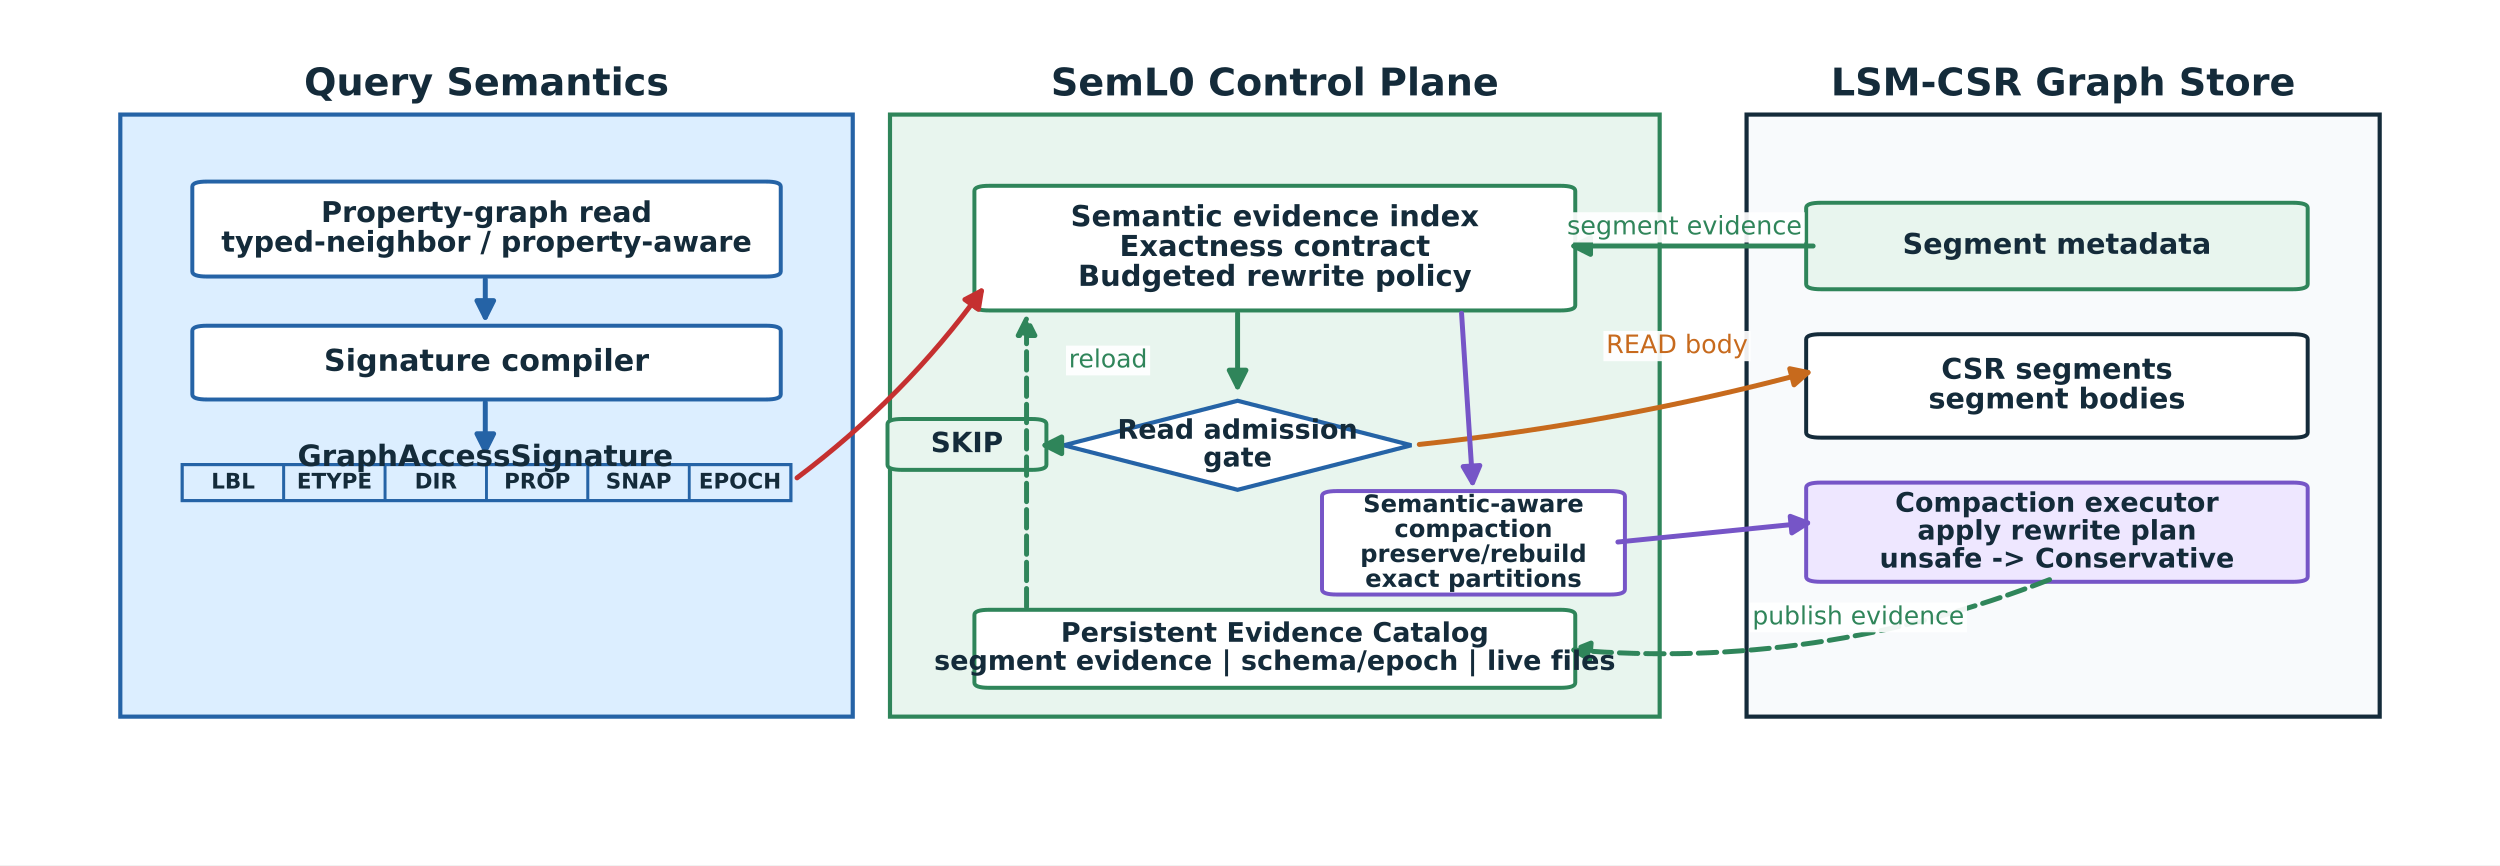
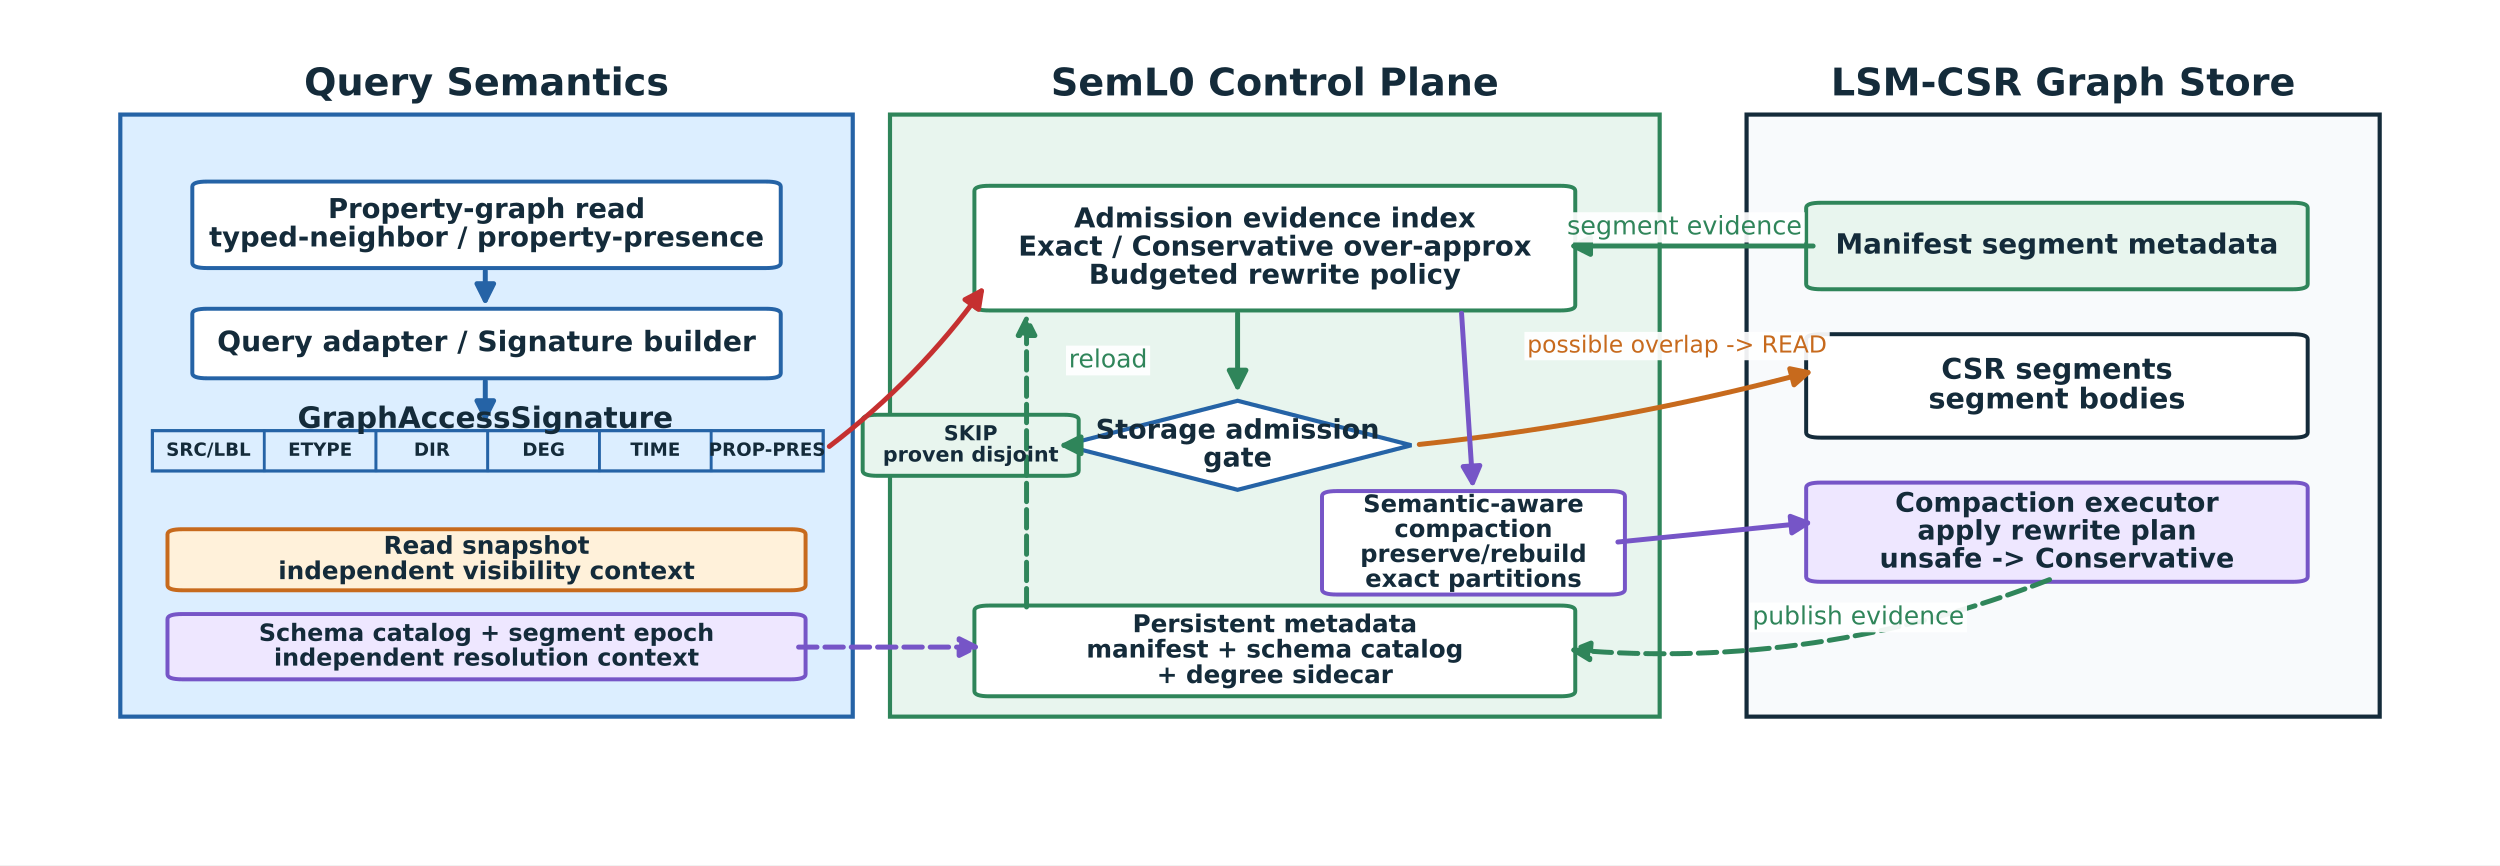
<svg xmlns="http://www.w3.org/2000/svg" width="629.28pt" height="217.764pt" viewBox="0 0 629.28 217.764" version="1.1">
  <defs>
    <style type="text/css">*{stroke-linejoin: round; stroke-linecap: butt}</style>
  </defs>
  <g id="figure_1">
    <g id="patch_1">
      <path d="M 0 217.764  L 629.28 217.764  L 629.28 0  L 0 0  z " style="fill: #ffffff" />
    </g>
    <g id="axes_1">
      <g id="patch_2">
-         <path d="M 30.283 180.386  L 214.646 180.386  L 214.646 28.84  L 30.283 28.84  z " clip-path="url(#pefe1a10b84)" style="fill: #dceeff; stroke: #2563a6; stroke-width: 1.05; stroke-linejoin: miter" />
+         <path d="M 30.283 180.386  L 214.646 180.386  L 214.646 28.84  L 30.283 28.84  z " clip-path="url(#p62e119618c)" style="fill: #dceeff; stroke: #2563a6; stroke-width: 1.05; stroke-linejoin: miter" />
      </g>
      <g id="patch_3">
-         <path d="M 224.021 180.386  L 417.758 180.386  L 417.758 28.84  L 224.021 28.84  z " clip-path="url(#pefe1a10b84)" style="fill: #e8f5ee; stroke: #2f855a; stroke-width: 1.05; stroke-linejoin: miter" />
+         <path d="M 224.021 180.386  L 417.758 180.386  L 417.758 28.84  L 224.021 28.84  z " clip-path="url(#p62e119618c)" style="fill: #e8f5ee; stroke: #2f855a; stroke-width: 1.05; stroke-linejoin: miter" />
      </g>
      <g id="patch_4">
-         <path d="M 439.632 180.386  L 598.997 180.386  L 598.997 28.84  L 439.632 28.84  z " clip-path="url(#pefe1a10b84)" style="fill: #f8fafc; stroke: #142b3a; stroke-width: 1.05; stroke-linejoin: miter" />
+         <path d="M 439.632 180.386  L 598.997 180.386  L 598.997 28.84  L 439.632 28.84  z " clip-path="url(#p62e119618c)" style="fill: #f8fafc; stroke: #142b3a; stroke-width: 1.05; stroke-linejoin: miter" />
      </g>
      <g id="patch_5">
-         <path d="M 52.157 69.608  L 192.773 69.608  Q 196.523 69.608 196.523 68.328  L 196.523 46.983  Q 196.523 45.703 192.773 45.703  L 52.157 45.703  Q 48.407 45.703 48.407 46.983  L 48.407 68.328  Q 48.407 69.608 52.157 69.608  z " clip-path="url(#pefe1a10b84)" style="fill: #ffffff; stroke: #2563a6; stroke-linejoin: miter" />
+         <path d="M 52.157 67.474  L 192.773 67.474  Q 196.523 67.474 196.523 66.193  L 196.523 46.983  Q 196.523 45.703 192.773 45.703  L 52.157 45.703  Q 48.407 45.703 48.407 46.983  L 48.407 66.193  Q 48.407 67.474 52.157 67.474  z " clip-path="url(#p62e119618c)" style="fill: #ffffff; stroke: #2563a6; stroke-linejoin: miter" />
      </g>
      <g id="patch_6">
-         <path d="M 52.157 100.558  L 192.773 100.558  Q 196.523 100.558 196.523 99.277  L 196.523 83.269  Q 196.523 81.988 192.773 81.988  L 52.157 81.988  Q 48.407 81.988 48.407 83.269  L 48.407 99.277  Q 48.407 100.558 52.157 100.558  z " clip-path="url(#pefe1a10b84)" style="fill: #ffffff; stroke: #2563a6; stroke-linejoin: miter" />
+         <path d="M 52.157 95.222  L 192.773 95.222  Q 196.523 95.222 196.523 93.941  L 196.523 79  Q 196.523 77.719 192.773 77.719  L 52.157 77.719  Q 48.407 77.719 48.407 79  L 48.407 93.941  Q 48.407 95.222 52.157 95.222  z " clip-path="url(#p62e119618c)" style="fill: #ffffff; stroke: #2563a6; stroke-linejoin: miter" />
      </g>
      <g id="patch_7">
-         <path d="M 45.907 125.958  L 199.022 125.958  L 199.022 116.993  L 45.907 116.993  z " clip-path="url(#pefe1a10b84)" style="fill: #ffffff; stroke: #2563a6; stroke-width: 0.9; stroke-linejoin: miter" />
+         <path d="M 38.408 118.487  L 207.147 118.487  L 207.147 108.455  L 38.408 108.455  z " clip-path="url(#p62e119618c)" style="fill: #ffffff; stroke: #2563a6; stroke-width: 0.9; stroke-linejoin: miter" />
      </g>
      <g id="patch_8">
-         <path d="M 45.907 125.958  L 71.426 125.958  L 71.426 116.993  L 45.907 116.993  z " clip-path="url(#pefe1a10b84)" style="fill: #dceeff; stroke: #2563a6; stroke-width: 0.7; stroke-linejoin: miter" />
+         <path d="M 38.408 118.487  L 66.531 118.487  L 66.531 108.455  L 38.408 108.455  z " clip-path="url(#p62e119618c)" style="fill: #dceeff; stroke: #2563a6; stroke-width: 0.7; stroke-linejoin: miter" />
      </g>
      <g id="patch_9">
-         <path d="M 71.426 125.958  L 96.946 125.958  L 96.946 116.993  L 71.426 116.993  z " clip-path="url(#pefe1a10b84)" style="fill: #dceeff; stroke: #2563a6; stroke-width: 0.7; stroke-linejoin: miter" />
+         <path d="M 66.531 118.487  L 94.654 118.487  L 94.654 108.455  L 66.531 108.455  z " clip-path="url(#p62e119618c)" style="fill: #dceeff; stroke: #2563a6; stroke-width: 0.7; stroke-linejoin: miter" />
      </g>
      <g id="patch_10">
-         <path d="M 96.946 125.958  L 122.465 125.958  L 122.465 116.993  L 96.946 116.993  z " clip-path="url(#pefe1a10b84)" style="fill: #dceeff; stroke: #2563a6; stroke-width: 0.7; stroke-linejoin: miter" />
+         <path d="M 94.654 118.487  L 122.777 118.487  L 122.777 108.455  L 94.654 108.455  z " clip-path="url(#p62e119618c)" style="fill: #dceeff; stroke: #2563a6; stroke-width: 0.7; stroke-linejoin: miter" />
      </g>
      <g id="patch_11">
-         <path d="M 122.465 125.958  L 147.984 125.958  L 147.984 116.993  L 122.465 116.993  z " clip-path="url(#pefe1a10b84)" style="fill: #dceeff; stroke: #2563a6; stroke-width: 0.7; stroke-linejoin: miter" />
+         <path d="M 122.777 118.487  L 150.9 118.487  L 150.9 108.455  L 122.777 108.455  z " clip-path="url(#p62e119618c)" style="fill: #dceeff; stroke: #2563a6; stroke-width: 0.7; stroke-linejoin: miter" />
      </g>
      <g id="patch_12">
-         <path d="M 147.984 125.958  L 173.503 125.958  L 173.503 116.993  L 147.984 116.993  z " clip-path="url(#pefe1a10b84)" style="fill: #dceeff; stroke: #2563a6; stroke-width: 0.7; stroke-linejoin: miter" />
+         <path d="M 150.9 118.487  L 179.024 118.487  L 179.024 108.455  L 150.9 108.455  z " clip-path="url(#p62e119618c)" style="fill: #dceeff; stroke: #2563a6; stroke-width: 0.7; stroke-linejoin: miter" />
      </g>
      <g id="patch_13">
-         <path d="M 173.503 125.958  L 199.022 125.958  L 199.022 116.993  L 173.503 116.993  z " clip-path="url(#pefe1a10b84)" style="fill: #dceeff; stroke: #2563a6; stroke-width: 0.7; stroke-linejoin: miter" />
+         <path d="M 179.024 118.487  L 207.147 118.487  L 207.147 108.455  L 179.024 108.455  z " clip-path="url(#p62e119618c)" style="fill: #dceeff; stroke: #2563a6; stroke-width: 0.7; stroke-linejoin: miter" />
      </g>
      <g id="patch_14">
-         <path d="M 249.019 78.146  L 392.76 78.146  Q 396.51 78.146 396.51 76.865  L 396.51 48.05  Q 396.51 46.77 392.76 46.77  L 249.019 46.77  Q 245.269 46.77 245.269 48.05  L 245.269 76.865  Q 245.269 78.146 249.019 78.146  z " clip-path="url(#pefe1a10b84)" style="fill: #ffffff; stroke: #2f855a; stroke-linejoin: miter" />
+         <path d="M 45.907 148.583  L 199.022 148.583  Q 202.772 148.583 202.772 147.302  L 202.772 134.495  Q 202.772 133.215 199.022 133.215  L 45.907 133.215  Q 42.157 133.215 42.157 134.495  L 42.157 147.302  Q 42.157 148.583 45.907 148.583  z " clip-path="url(#p62e119618c)" style="fill: #fff1da; stroke: #c76a1d; stroke-linejoin: miter" />
      </g>
      <g id="patch_15">
-         <path d="M 227.146 118.274  L 259.644 118.274  Q 263.393 118.274 263.393 116.993  L 263.393 106.748  Q 263.393 105.467 259.644 105.467  L 227.146 105.467  Q 223.396 105.467 223.396 106.748  L 223.396 116.993  Q 223.396 118.274 227.146 118.274  z " clip-path="url(#pefe1a10b84)" style="fill: #e8f5ee; stroke: #2f855a; stroke-linejoin: miter" />
+         <path d="M 45.907 170.994  L 199.022 170.994  Q 202.772 170.994 202.772 169.714  L 202.772 155.84  Q 202.772 154.559 199.022 154.559  L 45.907 154.559  Q 42.157 154.559 42.157 155.84  L 42.157 169.714  Q 42.157 170.994 45.907 170.994  z " clip-path="url(#p62e119618c)" style="fill: #eee7ff; stroke: #7655c7; stroke-linejoin: miter" />
      </g>
      <g id="patch_16">
-         <path d="M 336.514 149.65  L 405.259 149.65  Q 409.009 149.65 409.009 148.369  L 409.009 124.89  Q 409.009 123.61 405.259 123.61  L 336.514 123.61  Q 332.764 123.61 332.764 124.89  L 332.764 148.369  Q 332.764 149.65 336.514 149.65  z " clip-path="url(#pefe1a10b84)" style="fill: #ffffff; stroke: #7655c7; stroke-linejoin: miter" />
+         <path d="M 249.019 78.146  L 392.76 78.146  Q 396.51 78.146 396.51 76.865  L 396.51 48.05  Q 396.51 46.77 392.76 46.77  L 249.019 46.77  Q 245.269 46.77 245.269 48.05  L 245.269 76.865  Q 245.269 78.146 249.019 78.146  z " clip-path="url(#p62e119618c)" style="fill: #ffffff; stroke: #2f855a; stroke-linejoin: miter" />
      </g>
      <g id="patch_17">
-         <path d="M 249.019 173.129  L 392.76 173.129  Q 396.51 173.129 396.51 171.848  L 396.51 154.772  Q 396.51 153.492 392.76 153.492  L 249.019 153.492  Q 245.269 153.492 245.269 154.772  L 245.269 171.848  Q 245.269 173.129 249.019 173.129  z " clip-path="url(#pefe1a10b84)" style="fill: #ffffff; stroke: #2f855a; stroke-linejoin: miter" />
+         <path d="M 220.896 119.768  L 267.768 119.768  Q 271.518 119.768 271.518 118.487  L 271.518 105.68  Q 271.518 104.4 267.768 104.4  L 220.896 104.4  Q 217.146 104.4 217.146 105.68  L 217.146 118.487  Q 217.146 119.768 220.896 119.768  z " clip-path="url(#p62e119618c)" style="fill: #e8f5ee; stroke: #2f855a; stroke-linejoin: miter" />
      </g>
      <g id="patch_18">
-         <path d="M 458.381 72.81  L 577.123 72.81  Q 580.873 72.81 580.873 71.529  L 580.873 52.319  Q 580.873 51.039 577.123 51.039  L 458.381 51.039  Q 454.631 51.039 454.631 52.319  L 454.631 71.529  Q 454.631 72.81 458.381 72.81  z " clip-path="url(#pefe1a10b84)" style="fill: #e8f5ee; stroke: #2f855a; stroke-linejoin: miter" />
+         <path d="M 336.514 149.65  L 405.259 149.65  Q 409.009 149.65 409.009 148.369  L 409.009 124.89  Q 409.009 123.61 405.259 123.61  L 336.514 123.61  Q 332.764 123.61 332.764 124.89  L 332.764 148.369  Q 332.764 149.65 336.514 149.65  z " clip-path="url(#p62e119618c)" style="fill: #ffffff; stroke: #7655c7; stroke-linejoin: miter" />
      </g>
      <g id="patch_19">
-         <path d="M 458.381 110.163  L 577.123 110.163  Q 580.873 110.163 580.873 108.882  L 580.873 85.403  Q 580.873 84.122 577.123 84.122  L 458.381 84.122  Q 454.631 84.122 454.631 85.403  L 454.631 108.882  Q 454.631 110.163 458.381 110.163  z " clip-path="url(#pefe1a10b84)" style="fill: #ffffff; stroke: #142b3a; stroke-linejoin: miter" />
+         <path d="M 249.019 175.263  L 392.76 175.263  Q 396.51 175.263 396.51 173.982  L 396.51 153.705  Q 396.51 152.425 392.76 152.425  L 249.019 152.425  Q 245.269 152.425 245.269 153.705  L 245.269 173.982  Q 245.269 175.263 249.019 175.263  z " clip-path="url(#p62e119618c)" style="fill: #ffffff; stroke: #2f855a; stroke-linejoin: miter" />
      </g>
      <g id="patch_20">
-         <path d="M 458.381 146.448  L 577.123 146.448  Q 580.873 146.448 580.873 145.167  L 580.873 122.756  Q 580.873 121.475 577.123 121.475  L 458.381 121.475  Q 454.631 121.475 454.631 122.756  L 454.631 145.167  Q 454.631 146.448 458.381 146.448  z " clip-path="url(#pefe1a10b84)" style="fill: #eee7ff; stroke: #7655c7; stroke-linejoin: miter" />
+         <path d="M 458.381 72.81  L 577.123 72.81  Q 580.873 72.81 580.873 71.529  L 580.873 52.319  Q 580.873 51.039 577.123 51.039  L 458.381 51.039  Q 454.631 51.039 454.631 52.319  L 454.631 71.529  Q 454.631 72.81 458.381 72.81  z " clip-path="url(#p62e119618c)" style="fill: #e8f5ee; stroke: #2f855a; stroke-linejoin: miter" />
      </g>
      <g id="patch_21">
-         <path d="M 311.515 100.878  L 355.262 112.084  L 311.515 123.289  L 267.768 112.084  z " clip-path="url(#pefe1a10b84)" style="fill: #ffffff; stroke: #2563a6; stroke-width: 1.05; stroke-linejoin: miter" />
+         <path d="M 458.381 110.163  L 577.123 110.163  Q 580.873 110.163 580.873 108.882  L 580.873 85.403  Q 580.873 84.122 577.123 84.122  L 458.381 84.122  Q 454.631 84.122 454.631 85.403  L 454.631 108.882  Q 454.631 110.163 458.381 110.163  z " clip-path="url(#p62e119618c)" style="fill: #ffffff; stroke: #142b3a; stroke-linejoin: miter" />
+       </g>
+       <g id="patch_22">
+         <path d="M 458.381 146.448  L 577.123 146.448  Q 580.873 146.448 580.873 145.167  L 580.873 122.756  Q 580.873 121.475 577.123 121.475  L 458.381 121.475  Q 454.631 121.475 454.631 122.756  L 454.631 145.167  Q 454.631 146.448 458.381 146.448  z " clip-path="url(#p62e119618c)" style="fill: #eee7ff; stroke: #7655c7; stroke-linejoin: miter" />
+       </g>
+       <g id="patch_23">
+         <path d="M 311.515 100.878  L 355.262 112.084  L 311.515 123.289  L 267.768 112.084  z " clip-path="url(#p62e119618c)" style="fill: #ffffff; stroke: #2563a6; stroke-width: 1.05; stroke-linejoin: miter" />
      </g>
      <g id="text_1">
-         <text style="fill: #142b3a; font: 700 6.8px 'DejaVu Sans'" transform="translate(281.2738 110.4362)">Read admission</text>
-         <text style="fill: #142b3a; font: 700 6.8px 'DejaVu Sans'" transform="translate(302.8558 117.4307)">gate</text>
-       </g>
-       <g id="patch_22">
-         <path d="M 122.152 70.33  Q 122.152 75.8 122.152 79.872  " clip-path="url(#pefe1a10b84)" style="fill: none; stroke: #2563a6; stroke-width: 1.25; stroke-linecap: round" />
-         <path d="M 124.252 75.672  L 122.152 79.872  L 120.052 75.672  z " clip-path="url(#pefe1a10b84)" style="fill: #2563a6; stroke: #2563a6; stroke-width: 1.25; stroke-linecap: round" />
-       </g>
-       <g id="patch_23">
-         <path d="M 122.152 101.281  Q 122.152 108.029 122.152 113.38  " clip-path="url(#pefe1a10b84)" style="fill: none; stroke: #2563a6; stroke-width: 1.25; stroke-linecap: round" />
-         <path d="M 124.252 109.18  L 122.152 113.38  L 120.052 109.18  z " clip-path="url(#pefe1a10b84)" style="fill: #2563a6; stroke: #2563a6; stroke-width: 1.25; stroke-linecap: round" />
+         <text style="fill: #142b3a; font: 700 6.8px 'DejaVu Sans'" transform="translate(275.8056 110.4097)">Storage admission</text>
+         <text style="fill: #142b3a; font: 700 6.8px 'DejaVu Sans'" transform="translate(302.8558 117.4573)">gate</text>
      </g>
      <g id="patch_24">
-         <path d="M 200.624 120.28  Q 227.881 99.755 247.035 73.225  " clip-path="url(#pefe1a10b84)" style="fill: none; stroke: #c53030; stroke-width: 1.25; stroke-linecap: round" />
-         <path d="M 242.874 75.4  L 247.035 73.225  L 246.279 77.859  z " clip-path="url(#pefe1a10b84)" style="fill: #c53030; stroke: #c53030; stroke-width: 1.25; stroke-linecap: round" />
+         <path d="M 122.152 68.191  Q 122.152 72.597 122.152 75.605  " clip-path="url(#p62e119618c)" style="fill: none; stroke: #2563a6; stroke-width: 1.25; stroke-linecap: round" />
+         <path d="M 124.252 71.405  L 122.152 75.605  L 120.052 71.405  z " clip-path="url(#p62e119618c)" style="fill: #2563a6; stroke: #2563a6; stroke-width: 1.25; stroke-linecap: round" />
      </g>
      <g id="patch_25">
-         <path d="M 456.382 61.924  Q 425.571 61.924 396.157 61.924  " clip-path="url(#pefe1a10b84)" style="fill: none; stroke: #2f855a; stroke-width: 1.25; stroke-linecap: round" />
-         <path d="M 400.357 64.024  L 396.157 61.924  L 400.357 59.824  z " clip-path="url(#pefe1a10b84)" style="fill: #2f855a; stroke: #2f855a; stroke-width: 1.25; stroke-linecap: round" />
+         <path d="M 122.152 95.943  Q 122.152 101.199 122.152 105.057  " clip-path="url(#p62e119618c)" style="fill: none; stroke: #2563a6; stroke-width: 1.25; stroke-linecap: round" />
+         <path d="M 124.252 100.857  L 122.152 105.057  L 120.052 100.857  z " clip-path="url(#p62e119618c)" style="fill: #2563a6; stroke: #2563a6; stroke-width: 1.25; stroke-linecap: round" />
      </g>
      <g id="patch_26">
-         <path d="M 311.515 78.864  Q 311.515 88.819 311.515 97.376  " clip-path="url(#pefe1a10b84)" style="fill: none; stroke: #2f855a; stroke-width: 1.25; stroke-linecap: round" />
-         <path d="M 313.615 93.176  L 311.515 97.376  L 309.415 93.176  z " clip-path="url(#pefe1a10b84)" style="fill: #2f855a; stroke: #2f855a; stroke-width: 1.25; stroke-linecap: round" />
+         <path d="M 208.744 112.373  Q 231.313 95.156 247.047 73.228  " clip-path="url(#p62e119618c)" style="fill: none; stroke: #c53030; stroke-width: 1.25; stroke-linecap: round" />
+         <path d="M 242.892 75.416  L 247.047 73.228  L 246.305 77.865  z " clip-path="url(#p62e119618c)" style="fill: #c53030; stroke: #c53030; stroke-width: 1.25; stroke-linecap: round" />
      </g>
      <g id="patch_27">
-         <path d="M 357.252 111.872  Q 407.561 106.45 455.099 93.753  " clip-path="url(#pefe1a10b84)" style="fill: none; stroke: #c76a1d; stroke-width: 1.25; stroke-linecap: round" />
-         <path d="M 450.499 92.808  L 455.099 93.753  L 451.583 96.866  z " clip-path="url(#pefe1a10b84)" style="fill: #c76a1d; stroke: #c76a1d; stroke-width: 1.25; stroke-linecap: round" />
+         <path d="M 456.382 61.924  Q 425.571 61.924 396.157 61.924  " clip-path="url(#p62e119618c)" style="fill: none; stroke: #2f855a; stroke-width: 1.25; stroke-linecap: round" />
+         <path d="M 400.357 64.024  L 396.157 61.924  L 400.357 59.824  z " clip-path="url(#p62e119618c)" style="fill: #2f855a; stroke: #2f855a; stroke-width: 1.25; stroke-linecap: round" />
      </g>
      <g id="patch_28">
-         <path d="M 265.765 112.084  Q 263.704 112.084 263.041 112.084  " clip-path="url(#pefe1a10b84)" style="fill: none; stroke: #2f855a; stroke-width: 1.25; stroke-linecap: round" />
-         <path d="M 267.241 114.184  L 263.041 112.084  L 267.241 109.984  z " clip-path="url(#pefe1a10b84)" style="fill: #2f855a; stroke: #2f855a; stroke-width: 1.25; stroke-linecap: round" />
+         <path d="M 311.515 78.864  Q 311.515 88.819 311.515 97.376  " clip-path="url(#p62e119618c)" style="fill: none; stroke: #2f855a; stroke-width: 1.25; stroke-linecap: round" />
+         <path d="M 313.615 93.176  L 311.515 97.376  L 309.415 93.176  z " clip-path="url(#p62e119618c)" style="fill: #2f855a; stroke: #2f855a; stroke-width: 1.25; stroke-linecap: round" />
      </g>
      <g id="patch_29">
-         <path d="M 367.891 78.862  Q 369.324 100.877 370.666 121.498  " clip-path="url(#pefe1a10b84)" style="fill: none; stroke: #7655c7; stroke-width: 1.25; stroke-linecap: round" />
-         <path d="M 372.489 117.171  L 370.666 121.498  L 368.297 117.443  z " clip-path="url(#pefe1a10b84)" style="fill: #7655c7; stroke: #7655c7; stroke-width: 1.25; stroke-linecap: round" />
+         <path d="M 357.252 111.872  Q 407.561 106.45 455.099 93.753  " clip-path="url(#p62e119618c)" style="fill: none; stroke: #c76a1d; stroke-width: 1.25; stroke-linecap: round" />
+         <path d="M 450.499 92.808  L 455.099 93.753  L 451.583 96.866  z " clip-path="url(#p62e119618c)" style="fill: #c76a1d; stroke: #c76a1d; stroke-width: 1.25; stroke-linecap: round" />
      </g>
      <g id="patch_30">
-         <path d="M 407.247 136.43  Q 431.82 133.962 455.002 131.633  " clip-path="url(#pefe1a10b84)" style="fill: none; stroke: #7655c7; stroke-width: 1.25; stroke-linecap: round" />
-         <path d="M 450.613 129.963  L 455.002 131.633  L 451.033 134.142  z " clip-path="url(#pefe1a10b84)" style="fill: #7655c7; stroke: #7655c7; stroke-width: 1.25; stroke-linecap: round" />
+         <path d="M 267.768 112.084  Q 267.143 112.084 267.916 112.084  " clip-path="url(#p62e119618c)" style="fill: none; stroke: #2f855a; stroke-width: 1.25; stroke-linecap: round" />
+         <path d="M 272.116 114.184  L 267.916 112.084  L 272.116 109.984  z " clip-path="url(#p62e119618c)" style="fill: #2f855a; stroke: #2f855a; stroke-width: 1.25; stroke-linecap: round" />
      </g>
      <g id="patch_31">
-         <path d="M 515.892 145.902  Q 457.367 168.783 396.145 163.604  " clip-path="url(#pefe1a10b84)" style="fill: none; stroke-dasharray: 4.625,2; stroke-dashoffset: 0; stroke: #2f855a; stroke-width: 1.25; stroke-linecap: round" />
-         <path d="M 400.153 166.05  L 396.145 163.604  L 400.507 161.865  z " clip-path="url(#pefe1a10b84)" style="fill: #2f855a; stroke-dasharray: 4.625,2; stroke-dashoffset: 0; stroke: #2f855a; stroke-width: 1.25; stroke-linecap: round" />
+         <path d="M 201.021 162.883  Q 224.02 162.883 245.621 162.883  " clip-path="url(#p62e119618c)" style="fill: none; stroke-dasharray: 4.625,2; stroke-dashoffset: 0; stroke: #7655c7; stroke-width: 1.25; stroke-linecap: round" />
+         <path d="M 241.421 160.783  L 245.621 162.883  L 241.421 164.983  z " clip-path="url(#p62e119618c)" style="fill: #7655c7; stroke-dasharray: 4.625,2; stroke-dashoffset: 0; stroke: #7655c7; stroke-width: 1.25; stroke-linecap: round" />
      </g>
      <g id="patch_32">
-         <path d="M 258.394 152.771  Q 258.394 115.816 258.394 80.26  " clip-path="url(#pefe1a10b84)" style="fill: none; stroke-dasharray: 4.625,2; stroke-dashoffset: 0; stroke: #2f855a; stroke-width: 1.25; stroke-linecap: round" />
-         <path d="M 256.294 84.46  L 258.394 80.26  L 260.494 84.46  z " clip-path="url(#pefe1a10b84)" style="fill: #2f855a; stroke-dasharray: 4.625,2; stroke-dashoffset: 0; stroke: #2f855a; stroke-width: 1.25; stroke-linecap: round" />
+         <path d="M 367.891 78.862  Q 369.324 100.877 370.666 121.498  " clip-path="url(#p62e119618c)" style="fill: none; stroke: #7655c7; stroke-width: 1.25; stroke-linecap: round" />
+         <path d="M 372.489 117.171  L 370.666 121.498  L 368.297 117.443  z " clip-path="url(#p62e119618c)" style="fill: #7655c7; stroke: #7655c7; stroke-width: 1.25; stroke-linecap: round" />
+       </g>
+       <g id="patch_33">
+         <path d="M 407.247 136.43  Q 431.82 133.962 455.002 131.633  " clip-path="url(#p62e119618c)" style="fill: none; stroke: #7655c7; stroke-width: 1.25; stroke-linecap: round" />
+         <path d="M 450.613 129.963  L 455.002 131.633  L 451.033 134.142  z " clip-path="url(#p62e119618c)" style="fill: #7655c7; stroke: #7655c7; stroke-width: 1.25; stroke-linecap: round" />
+       </g>
+       <g id="patch_34">
+         <path d="M 515.892 145.902  Q 457.367 168.783 396.145 163.604  " clip-path="url(#p62e119618c)" style="fill: none; stroke-dasharray: 4.625,2; stroke-dashoffset: 0; stroke: #2f855a; stroke-width: 1.25; stroke-linecap: round" />
+         <path d="M 400.153 166.05  L 396.145 163.604  L 400.507 161.865  z " clip-path="url(#p62e119618c)" style="fill: #2f855a; stroke-dasharray: 4.625,2; stroke-dashoffset: 0; stroke: #2f855a; stroke-width: 1.25; stroke-linecap: round" />
+       </g>
+       <g id="patch_35">
+         <path d="M 258.394 152.771  Q 258.394 115.816 258.394 80.26  " clip-path="url(#p62e119618c)" style="fill: none; stroke-dasharray: 4.625,2; stroke-dashoffset: 0; stroke: #2f855a; stroke-width: 1.25; stroke-linecap: round" />
+         <path d="M 256.294 84.46  L 258.394 80.26  L 260.494 84.46  z " clip-path="url(#p62e119618c)" style="fill: #2f855a; stroke-dasharray: 4.625,2; stroke-dashoffset: 0; stroke: #2f855a; stroke-width: 1.25; stroke-linecap: round" />
      </g>
      <g id="text_2">
        <text style="fill: #142b3a; font: 700 9.6px 'DejaVu Sans'; text-anchor: middle" x="122.465" y="23.981" transform="rotate(-0 122.4648 23.98146)">Query Semantics</text>
      </g>
      <g id="text_3">
        <text style="fill: #142b3a; font: 700 9.6px 'DejaVu Sans'; text-anchor: middle" x="320.89" y="24.019" transform="rotate(-0 320.8896 24.01896)">SemL0 Control Plane</text>
      </g>
      <g id="text_4">
        <text style="fill: #142b3a; font: 700 9.6px 'DejaVu Sans'; text-anchor: middle" x="519.314" y="24.019" transform="rotate(-0 519.3144 24.01896)">LSM-CSR Graph Store</text>
      </g>
      <g id="text_5">
-         <text style="fill: #142b3a; font: 700 7.2px 'DejaVu Sans'" transform="translate(80.82461 55.88298)">Property-graph read</text>
-         <text style="fill: #142b3a; font: 700 7.2px 'DejaVu Sans'" transform="translate(55.69999 63.34515)">typed-neighbor / property-aware</text>
+         <text style="fill: #142b3a; font: 700 6.9px 'DejaVu Sans'" transform="translate(82.55962 54.88961)">Property-graph read</text>
+         <text style="fill: #142b3a; font: 700 6.9px 'DejaVu Sans'" transform="translate(52.62171 62.04086)">typed-neighbor / property-presence</text>
      </g>
      <g id="text_6">
-         <text style="fill: #142b3a; font: 700 7.6px 'DejaVu Sans'; text-anchor: middle" x="122.465" y="93.34" transform="rotate(-0 122.4648 93.34031)">Signature compiler</text>
+         <text style="fill: #142b3a; font: 700 7.1px 'DejaVu Sans'; text-anchor: middle" x="122.465" y="88.402" transform="rotate(-0 122.4648 88.4018)">Query adapter / Signature builder</text>
      </g>
      <g id="text_7">
-         <text style="fill: #142b3a; font: 700 7.4px 'DejaVu Sans'; text-anchor: middle" x="122.152" y="117.298" transform="rotate(-0 122.1523 117.2984)">GraphAccessSignature</text>
+         <text style="fill: #142b3a; font: 700 7.4px 'DejaVu Sans'; text-anchor: middle" x="122.152" y="107.693" transform="rotate(-0 122.1523 107.6934)">GraphAccessSignature</text>
      </g>
      <g id="text_8">
-         <text style="fill: #142b3a; font: 700 5.4px 'DejaVu Sans'; text-anchor: middle" x="58.667" y="122.965" transform="rotate(-0 58.6668 122.9653)">LBL</text>
+         <text style="fill: #142b3a; font: 700 4.6px 'DejaVu Sans'; text-anchor: middle" x="52.469" y="114.74" transform="rotate(-0 52.46928 114.7404)">SRC/LBL</text>
      </g>
      <g id="text_9">
-         <text style="fill: #142b3a; font: 700 5.4px 'DejaVu Sans'; text-anchor: middle" x="84.186" y="122.965" transform="rotate(-0 84.186 122.9653)">ETYPE</text>
+         <text style="fill: #142b3a; font: 700 4.6px 'DejaVu Sans'; text-anchor: middle" x="80.592" y="114.74" transform="rotate(-0 80.59248 114.7404)">ETYPE</text>
      </g>
      <g id="text_10">
-         <text style="fill: #142b3a; font: 700 5.4px 'DejaVu Sans'; text-anchor: middle" x="109.705" y="122.965" transform="rotate(-0 109.7052 122.9653)">DIR</text>
+         <text style="fill: #142b3a; font: 700 4.6px 'DejaVu Sans'; text-anchor: middle" x="108.716" y="114.74" transform="rotate(-0 108.7157 114.7404)">DIR</text>
      </g>
      <g id="text_11">
-         <text style="fill: #142b3a; font: 700 5.4px 'DejaVu Sans'; text-anchor: middle" x="135.224" y="122.965" transform="rotate(-0 135.2244 122.9653)">PROP</text>
+         <text style="fill: #142b3a; font: 700 4.6px 'DejaVu Sans'; text-anchor: middle" x="136.839" y="114.74" transform="rotate(-0 136.8389 114.7404)">DEG</text>
      </g>
      <g id="text_12">
-         <text style="fill: #142b3a; font: 700 5.4px 'DejaVu Sans'; text-anchor: middle" x="160.744" y="122.965" transform="rotate(-0 160.7436 122.9653)">SNAP</text>
+         <text style="fill: #142b3a; font: 700 4.6px 'DejaVu Sans'; text-anchor: middle" x="164.962" y="114.74" transform="rotate(-0 164.9621 114.7404)">TIME</text>
      </g>
      <g id="text_13">
-         <text style="fill: #142b3a; font: 700 5.4px 'DejaVu Sans'; text-anchor: middle" x="186.263" y="122.965" transform="rotate(-0 186.2628 122.9653)">EPOCH</text>
+         <text style="fill: #142b3a; font: 700 4.6px 'DejaVu Sans'; text-anchor: middle" x="193.085" y="114.74" transform="rotate(-0 193.0853 114.7404)">PROP-PRES</text>
      </g>
      <g id="text_14">
-         <text style="fill: #142b3a; font: 700 7.3px 'DejaVu Sans'" transform="translate(269.4947 56.93498)">Semantic evidence index</text>
-         <text style="fill: #142b3a; font: 700 7.3px 'DejaVu Sans'" transform="translate(281.7952 64.44376)">Exactness contract</text>
-         <text style="fill: #142b3a; font: 700 7.3px 'DejaVu Sans'" transform="translate(271.3488 71.95254)">Budgeted rewrite policy</text>
+         <text style="fill: #142b3a; font: 700 6.2px 'DejaVu Sans'" transform="translate(96.55897 139.3965)">Read snapshot</text>
+         <text style="fill: #142b3a; font: 700 6.2px 'DejaVu Sans'" transform="translate(70.03605 145.7739)">independent visibility context</text>
      </g>
      <g id="text_15">
-         <text style="fill: #142b3a; font: 700 7px 'DejaVu Sans'; text-anchor: middle" x="243.395" y="113.802" transform="rotate(-0 243.3946 113.8018)">SKIP</text>
+         <text style="fill: #142b3a; font: 700 6px 'DejaVu Sans'" transform="translate(65.15964 161.323)">Schema catalog + segment epoch</text>
+         <text style="fill: #142b3a; font: 700 6px 'DejaVu Sans'" transform="translate(68.96355 167.5415)">independent resolution context</text>
      </g>
      <g id="text_16">
+         <text style="fill: #142b3a; font: 700 6.9px 'DejaVu Sans'" transform="translate(270.359 57.23761)">Admission evidence index</text>
+         <text style="fill: #142b3a; font: 700 6.9px 'DejaVu Sans'" transform="translate(256.3148 64.33495)">Exact / Conservative over-approx</text>
+         <text style="fill: #142b3a; font: 700 6.9px 'DejaVu Sans'" transform="translate(274.0634 71.43229)">Budgeted rewrite policy</text>
+       </g>
+       <g id="text_17">
+         <text style="fill: #142b3a; font: 700 5.2px 'DejaVu Sans'" transform="translate(237.572 110.8239)">SKIP</text>
+         <text style="fill: #142b3a; font: 700 5.2px 'DejaVu Sans'" transform="translate(222.2259 116.1726)">proven disjoint</text>
+       </g>
+       <g id="text_18">
        <text style="fill: #142b3a; font: 700 6.1px 'DejaVu Sans'" transform="translate(343.129 128.9012)">Semantic-aware</text>
        <text style="fill: #142b3a; font: 700 6.1px 'DejaVu Sans'" transform="translate(350.9851 135.1757)">compaction</text>
        <text style="fill: #142b3a; font: 700 6.1px 'DejaVu Sans'" transform="translate(342.3699 141.4502)">preserve/rebuild</text>
        <text style="fill: #142b3a; font: 700 6.1px 'DejaVu Sans'" transform="translate(343.6304 147.7246)">exact partitions</text>
      </g>
-       <g id="text_17">
-         <text style="fill: #142b3a; font: 700 6.8px 'DejaVu Sans'" transform="translate(267.0272 161.5522)">Persistent Evidence Catalog</text>
-         <text style="fill: #142b3a; font: 700 6.8px 'DejaVu Sans'" transform="translate(235.1257 168.6319)">segment evidence | schema/epoch | live files</text>
-       </g>
-       <g id="text_18">
-         <text style="fill: #142b3a; font: 700 7.2px 'DejaVu Sans'; text-anchor: middle" x="517.752" y="63.883" transform="rotate(-0 517.752 63.88294)">Segment metadata</text>
-       </g>
      <g id="text_19">
+         <text style="fill: #142b3a; font: 700 6.2px 'DejaVu Sans'" transform="translate(285.0899 159.1289)">Persistent metadata</text>
+         <text style="fill: #142b3a; font: 700 6.2px 'DejaVu Sans'" transform="translate(273.4552 165.5062)">manifest + schema catalog</text>
+         <text style="fill: #142b3a; font: 700 6.2px 'DejaVu Sans'" transform="translate(291.1713 171.932)">+ degree sidecar</text>
+       </g>
+       <g id="text_20">
+         <text style="fill: #142b3a; font: 700 7px 'DejaVu Sans'; text-anchor: middle" x="517.752" y="63.829" transform="rotate(-0 517.752 63.82854)">Manifest segment metadata</text>
+       </g>
+       <g id="text_21">
        <text style="fill: #142b3a; font: 700 7.2px 'DejaVu Sans'" transform="translate(488.6443 95.34199)">CSR segments</text>
        <text style="fill: #142b3a; font: 700 7.2px 'DejaVu Sans'" transform="translate(485.4156 102.8042)">segment bodies</text>
      </g>
-       <g id="text_20">
+       <g id="text_22">
        <text style="fill: #142b3a; font: 700 6.8px 'DejaVu Sans'" transform="translate(477.0248 128.817)">Compaction executor</text>
        <text style="fill: #142b3a; font: 700 6.8px 'DejaVu Sans'" transform="translate(482.6295 135.8115)">apply rewrite plan</text>
        <text style="fill: #142b3a; font: 700 6.8px 'DejaVu Sans'" transform="translate(473.0988 142.8591)">unsafe -&gt; Conservative</text>
      </g>
-       <g id="text_21">
-         <g id="patch_33">
+       <g id="text_23">
+         <g id="patch_36">
          <path d="M 393.742 61.03  L 454.274 61.03  L 454.274 53.428  L 393.742 53.428  z " style="fill: #ffffff; opacity: 0.92" />
        </g>
        <text style="fill: #2f855a; font: 6.4px 'DejaVu Sans'; text-anchor: middle" x="424.008" y="58.995" transform="rotate(-0 424.008 58.99455)">segment evidence</text>
      </g>
-       <g id="text_22">
-         <g id="patch_34">
-           <path d="M 403.599 90.912  L 440.668 90.912  L 440.668 83.31  L 403.599 83.31  z " style="fill: #ffffff; opacity: 0.92" />
-         </g>
-         <text style="fill: #c76a1d; font: 6.4px 'DejaVu Sans'; text-anchor: middle" x="422.133" y="88.877" transform="rotate(-0 422.1331 88.87671)">READ body</text>
-       </g>
-       <g id="text_23">
-         <g id="patch_35">
+       <g id="text_24">
+         <g id="patch_37">
+           <path d="M 383.715 90.674  L 460.551 90.674  L 460.551 83.548  L 383.715 83.548  z " style="fill: #ffffff; opacity: 0.92" />
+         </g>
+         <text style="fill: #c76a1d; font: 5.9px 'DejaVu Sans'; text-anchor: middle" x="422.133" y="88.739" transform="rotate(-0 422.1331 88.73874)">possible overlap -&gt; READ</text>
+       </g>
+       <g id="text_25">
+         <g id="patch_38">
          <path d="M 440.395 159.154  L 495.115 159.154  L 495.115 151.671  L 440.395 151.671  z " style="fill: #ffffff; opacity: 0.92" />
        </g>
        <text style="fill: #2f855a; font: 6.3px 'DejaVu Sans'; text-anchor: middle" x="467.755" y="157.151" transform="rotate(-0 467.7552 157.1512)">publish evidence</text>
      </g>
-       <g id="text_24">
-         <g id="patch_36">
+       <g id="text_26">
+         <g id="patch_39">
          <path d="M 268.325 94.481  L 289.501 94.481  L 289.501 86.998  L 268.325 86.998  z " style="fill: #ffffff; opacity: 0.92" />
        </g>
        <text style="fill: #2f855a; font: 6.3px 'DejaVu Sans'; text-anchor: start" x="269.018" y="92.478" transform="rotate(-0 269.0179 92.47767)">reload</text>
      </g>
    </g>
  </g>
  <defs>
-     <clipPath id="pefe1a10b84">
+     <clipPath id="p62e119618c">
      <rect x="2.16" y="2.16" width="624.96" height="213.444" />
    </clipPath>
  </defs>
</svg>
